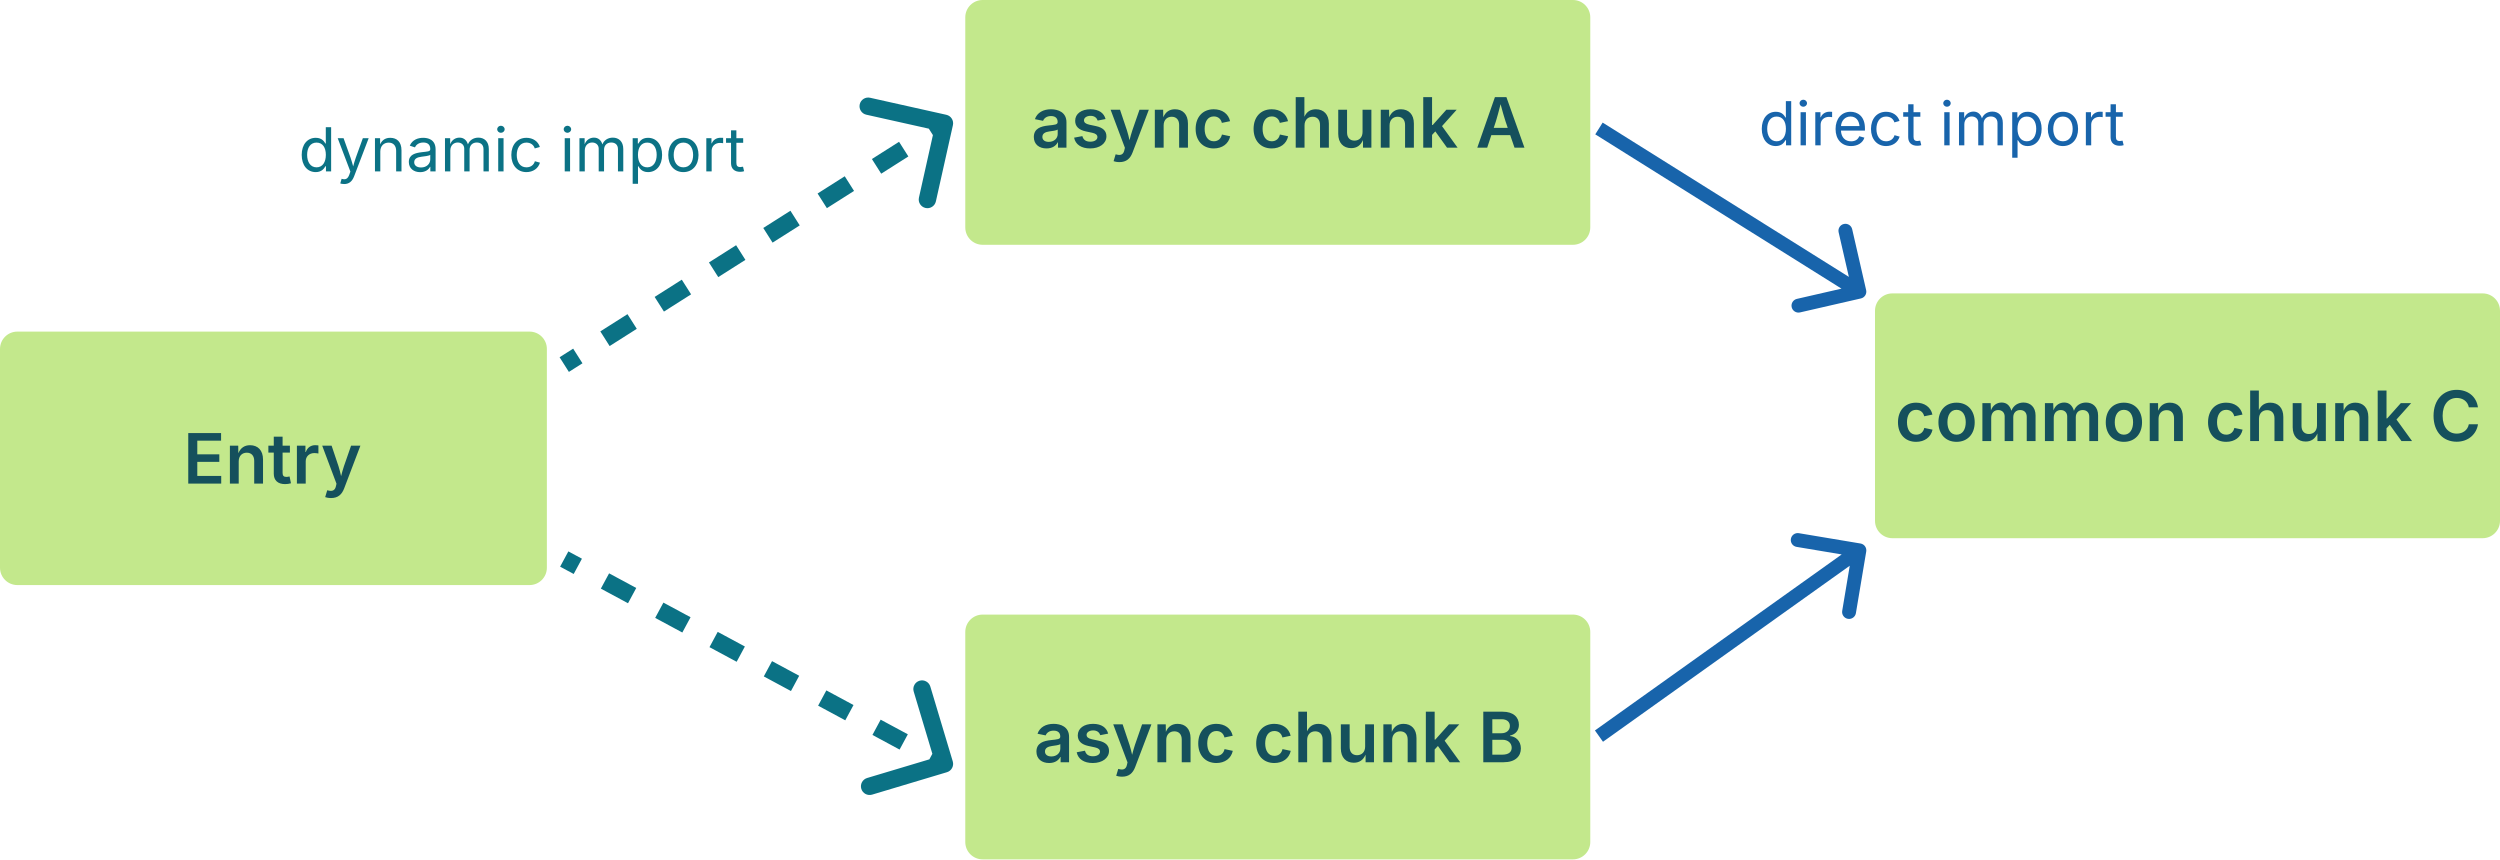
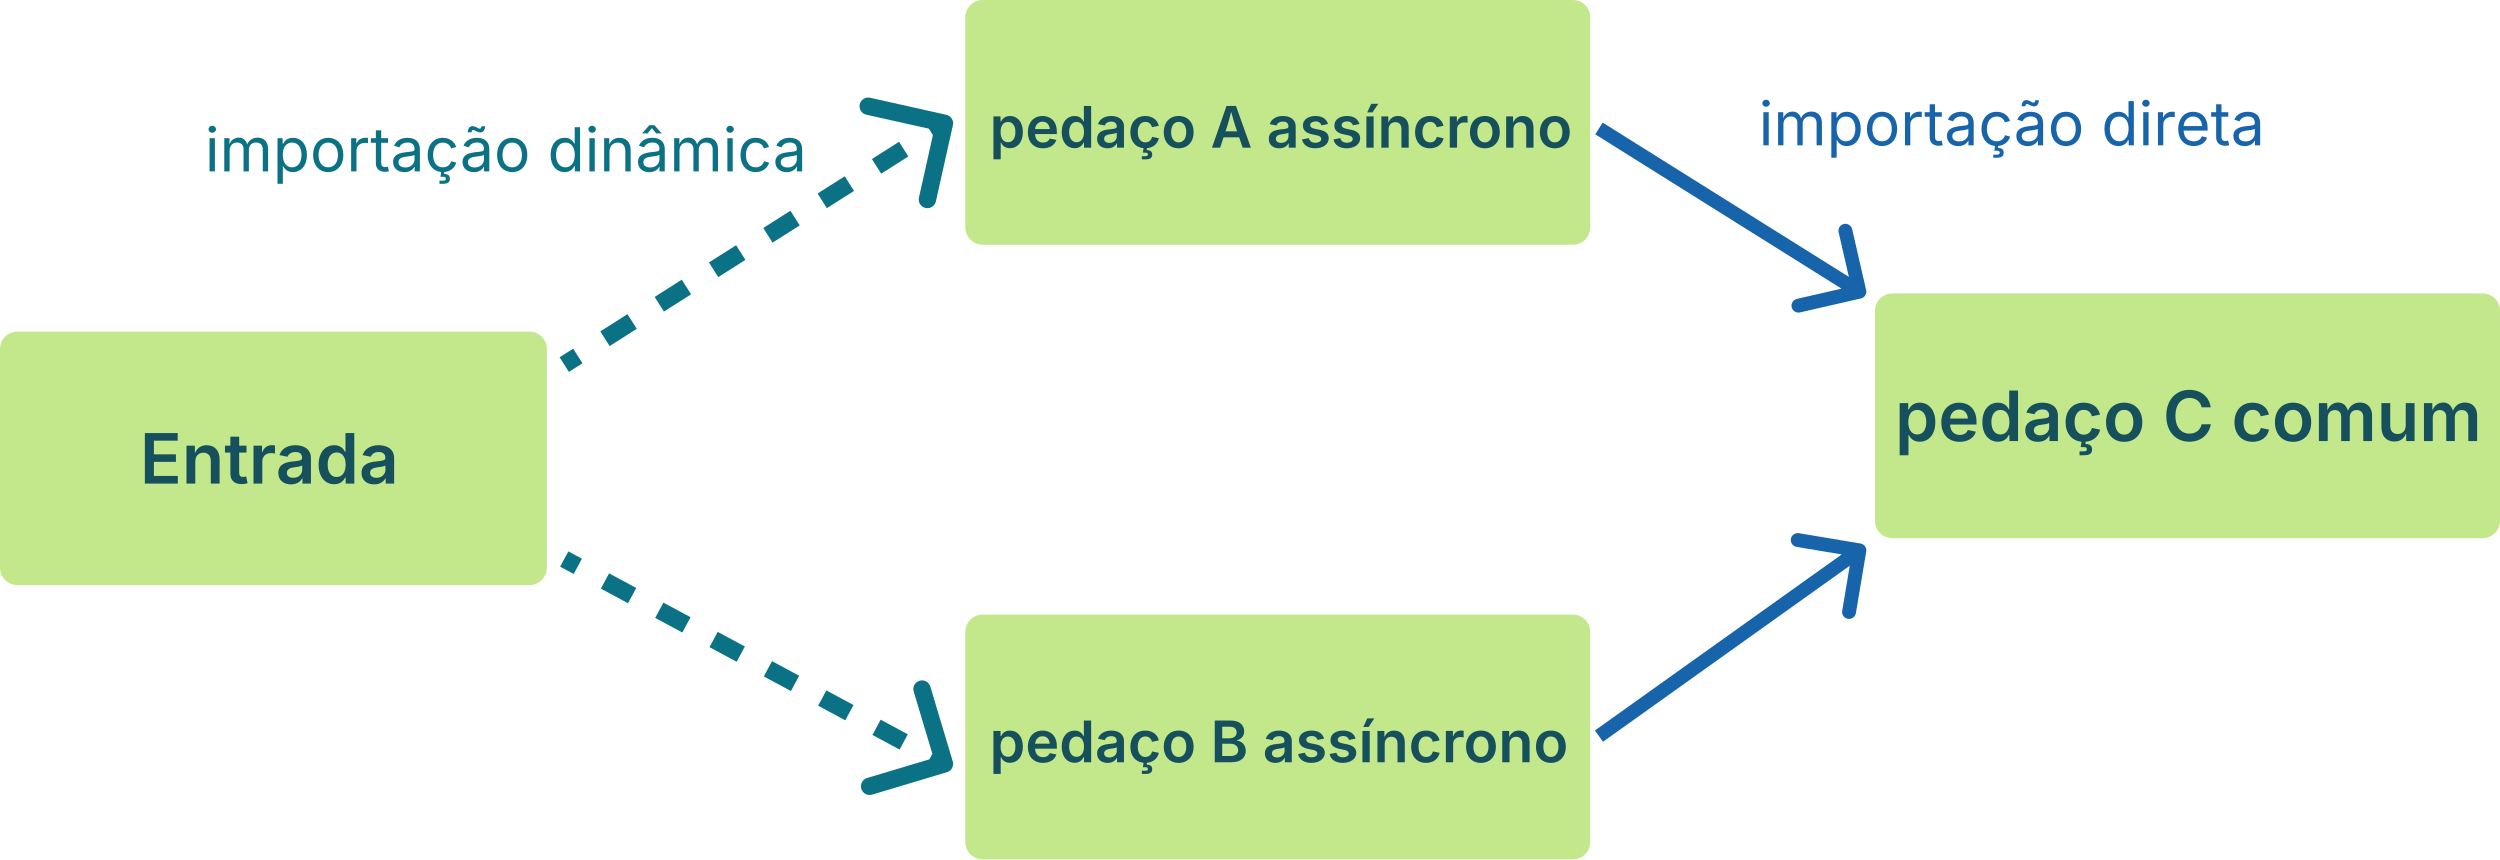
<svg xmlns="http://www.w3.org/2000/svg" viewBox="0 0 1440 495" fill="none">
  <rect y="191" width="315" height="146" rx="10" fill="#C3E88C" />
  <text fill="#15505C" xml:space="preserve" style="white-space: pre" font-family="Inter" font-size="40" font-weight="600" letter-spacing="0em">
-     <tspan x="105.5" y="278.545">Entry</tspan>
+     <tspan x="80.5" y="278.545">Entrada</tspan>
  </text>
  <rect x="556" width="360" height="141" rx="10" fill="#C3E88C" />
-   <text fill="#15505C" xml:space="preserve" style="white-space: pre" font-family="Inter" font-size="40" font-weight="600" letter-spacing="0em">
-     <tspan x="594" y="85.046">async chunk A</tspan>
+   <text fill="#15505C" xml:space="preserve" style="white-space: pre" font-family="Inter" font-size="33" font-weight="600" letter-spacing="0em">
+     <tspan x="570" y="85.046">pedaço A assíncrono</tspan>
  </text>
  <rect x="1080" y="169" width="360" height="141" rx="10" fill="#C3E88C" />
  <text fill="#15505C" xml:space="preserve" style="white-space: pre" font-family="Inter" font-size="40" font-weight="600" letter-spacing="0em">
-     <tspan x="1091.5" y="254.045">common chunk C</tspan>
+     <tspan x="1091.5" y="254.045">pedaço C comum</tspan>
  </text>
  <rect x="556" y="354" width="360" height="141" rx="10" fill="#C3E88C" />
-   <text fill="#15505C" xml:space="preserve" style="white-space: pre" font-family="Inter" font-size="40" font-weight="600" letter-spacing="0em">
-     <tspan x="595.5" y="439.045">async chunk B</tspan>
+   <text fill="#15505C" xml:space="preserve" style="white-space: pre" font-family="Inter" font-size="33" font-weight="600" letter-spacing="0em">
+     <tspan x="570" y="439.045">pedaço B assíncrono</tspan>
  </text>
  <path d="M546.44 71.545C546.741 70.198 545.893 68.861 544.545 68.56L522.587 63.653C521.239 63.352 519.903 64.2 519.602 65.548C519.301 66.895 520.149 68.232 521.496 68.533L541.015 72.895L536.653 92.413C536.352 93.761 537.2 95.097 538.548 95.398C539.895 95.699 541.232 94.851 541.533 93.504L546.44 71.545ZM326.34 212.111L334.161 207.146L331.482 202.925L323.66 207.889L326.34 212.111ZM349.804 197.218L365.447 187.289L362.767 183.068L347.125 192.996L349.804 197.218ZM381.09 177.361L396.733 167.432L394.053 163.211L378.41 173.139L381.09 177.361ZM412.375 157.504L428.018 147.575L425.339 143.354L409.696 153.282L412.375 157.504ZM443.661 137.646L459.304 127.718L456.625 123.496L440.982 133.425L443.661 137.646ZM474.947 117.789L490.59 107.861L487.91 103.639L472.267 113.568L474.947 117.789ZM506.233 97.932L521.875 88.004L519.196 83.782L503.553 93.711L506.233 97.932ZM537.518 78.075L545.34 73.111L542.66 68.889L534.839 73.854L537.518 78.075ZM548.88 72.09C549.482 69.395 547.785 66.723 545.09 66.12L501.174 56.306C498.479 55.704 495.806 57.401 495.203 60.096C494.601 62.791 496.298 65.464 498.993 66.066L538.03 74.789L529.307 113.826C528.704 116.521 530.401 119.194 533.096 119.796C535.791 120.399 538.464 118.702 539.066 116.007L548.88 72.09ZM327.679 214.221L335.501 209.257L330.142 200.814L322.321 205.779L327.679 214.221ZM351.144 199.329L366.787 189.4L361.428 180.957L345.785 190.886L351.144 199.329ZM382.429 179.471L398.072 169.543L392.713 161.1L377.071 171.029L382.429 179.471ZM413.715 159.614L429.358 149.686L423.999 141.243L408.356 151.171L413.715 159.614ZM445.001 139.757L460.644 129.829L455.285 121.386L439.642 131.314L445.001 139.757ZM476.287 119.9L491.929 109.971L486.571 101.529L470.928 111.457L476.287 119.9ZM507.572 100.043L523.215 90.114L517.856 81.671L502.213 91.6L507.572 100.043ZM538.858 80.186L546.679 75.222L541.321 66.778L533.499 71.743L538.858 80.186Z" fill="#0B7285" />
  <path d="M544.718 442.395C546.04 441.998 546.791 440.605 546.395 439.282L539.935 417.729C539.539 416.407 538.145 415.656 536.823 416.052C535.5 416.449 534.749 417.842 535.146 419.165L540.888 438.323L521.729 444.065C520.407 444.461 519.656 445.855 520.052 447.177C520.449 448.5 521.842 449.251 523.165 448.854L544.718 442.395ZM323.814 324.201L331.636 328.415L334.007 324.013L326.186 319.799L323.814 324.201ZM347.278 336.844L362.921 345.272L365.293 340.871L349.65 332.442L347.278 336.844ZM378.564 353.701L394.207 362.129L396.579 357.728L380.936 349.299L378.564 353.701ZM409.85 370.558L425.493 378.987L427.864 374.585L412.222 366.156L409.85 370.558ZM441.136 387.415L456.778 395.844L459.15 391.442L443.507 383.013L441.136 387.415ZM472.421 404.272L488.064 412.701L490.436 408.299L474.793 399.871L472.421 404.272ZM503.707 421.129L519.35 429.558L521.722 425.156L506.079 416.728L503.707 421.129ZM534.993 437.987L542.814 442.201L545.186 437.799L537.364 433.585L534.993 437.987ZM545.435 444.79C548.081 443.997 549.582 441.21 548.79 438.565L535.871 395.459C535.078 392.814 532.291 391.312 529.646 392.105C527 392.898 525.499 395.685 526.292 398.33L537.775 436.646L499.459 448.129C496.814 448.922 495.312 451.709 496.105 454.354C496.898 457 499.685 458.501 502.33 457.708L545.435 444.79ZM322.628 326.402L330.45 330.616L335.193 321.813L327.372 317.598L322.628 326.402ZM346.093 339.045L361.735 347.473L366.479 338.67L350.836 330.241L346.093 339.045ZM377.378 355.902L393.021 364.33L397.765 355.527L382.122 347.098L377.378 355.902ZM408.664 372.759L424.307 381.187L429.05 372.384L413.407 363.955L408.664 372.759ZM439.95 389.616L455.593 398.045L460.336 389.241L444.693 380.813L439.95 389.616ZM471.235 406.473L486.878 414.902L491.622 406.098L475.979 397.67L471.235 406.473ZM502.521 423.33L518.164 431.759L522.907 422.955L507.265 414.527L502.521 423.33ZM533.807 440.187L541.628 444.402L546.372 435.598L538.55 431.384L533.807 440.187Z" fill="#0B7285" />
  <text fill="#0B7285" xml:space="preserve" style="white-space: pre" font-family="Inter" font-size="35" letter-spacing="0em">
-     <tspan x="172" y="98.727">dynamic import</tspan>
+     <tspan x="118" y="98.727">importação dinâmica</tspan>
  </text>
  <text fill="#1864AB" xml:space="preserve" style="white-space: pre" font-family="Inter" font-size="35" letter-spacing="0em">
-     <tspan x="1013" y="83.727">direct import</tspan>
+     <tspan x="1013" y="83.727">importação direta</tspan>
  </text>
  <path d="M1071.89 171.899C1074.05 171.404 1075.39 169.258 1074.9 167.105L1066.85 132.017C1066.35 129.864 1064.21 128.519 1062.05 129.014C1059.9 129.508 1058.55 131.654 1059.05 133.807L1066.21 164.996L1035.02 172.154C1032.86 172.648 1031.52 174.795 1032.01 176.948C1032.51 179.101 1034.65 180.446 1036.81 179.952L1071.89 171.899ZM918.876 77.389L1068.88 171.389L1073.12 164.611L923.124 70.611L918.876 77.389Z" fill="#1864AB" />
  <path d="M1074.95 317.66C1075.31 315.481 1073.84 313.419 1071.66 313.055L1036.15 307.114C1033.97 306.75 1031.91 308.22 1031.55 310.399C1031.18 312.578 1032.65 314.64 1034.83 315.004L1066.39 320.285L1061.11 351.846C1060.75 354.025 1062.22 356.087 1064.4 356.452C1066.58 356.816 1068.64 355.345 1069 353.167L1074.95 317.66ZM923.323 427.256L1073.32 320.256L1068.68 313.744L918.677 420.744L923.323 427.256Z" fill="#1864AB" />
</svg>
